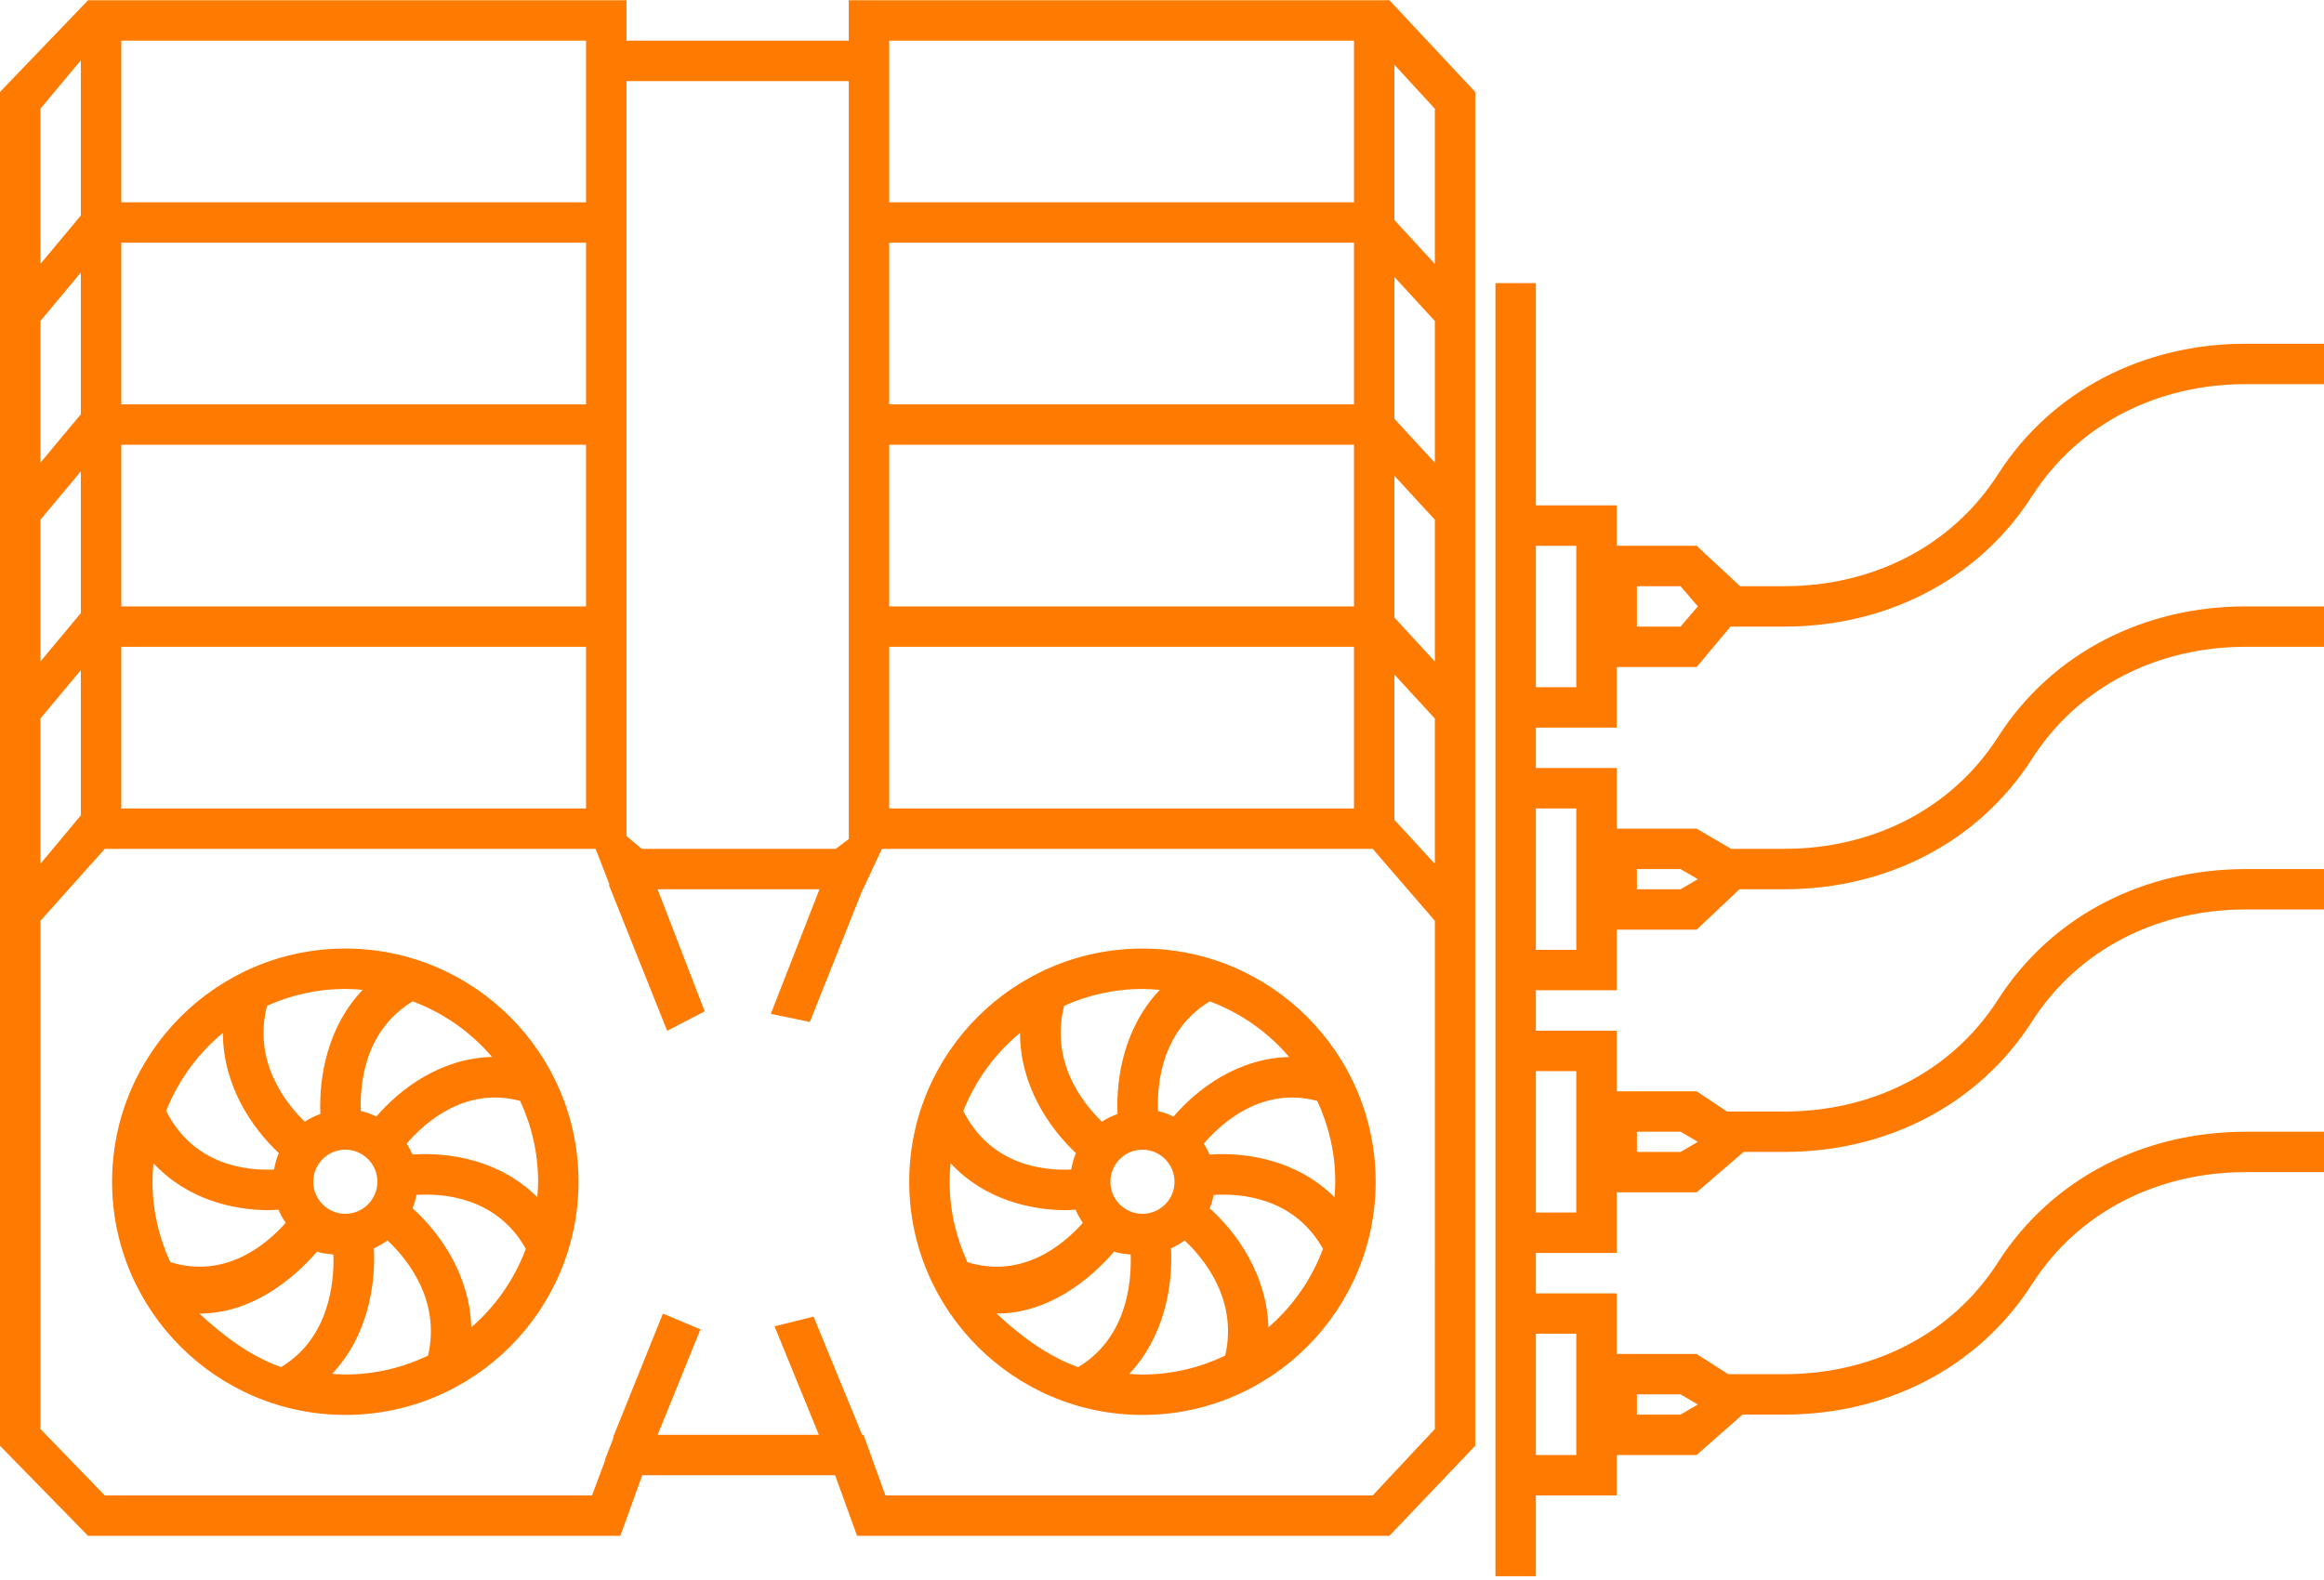
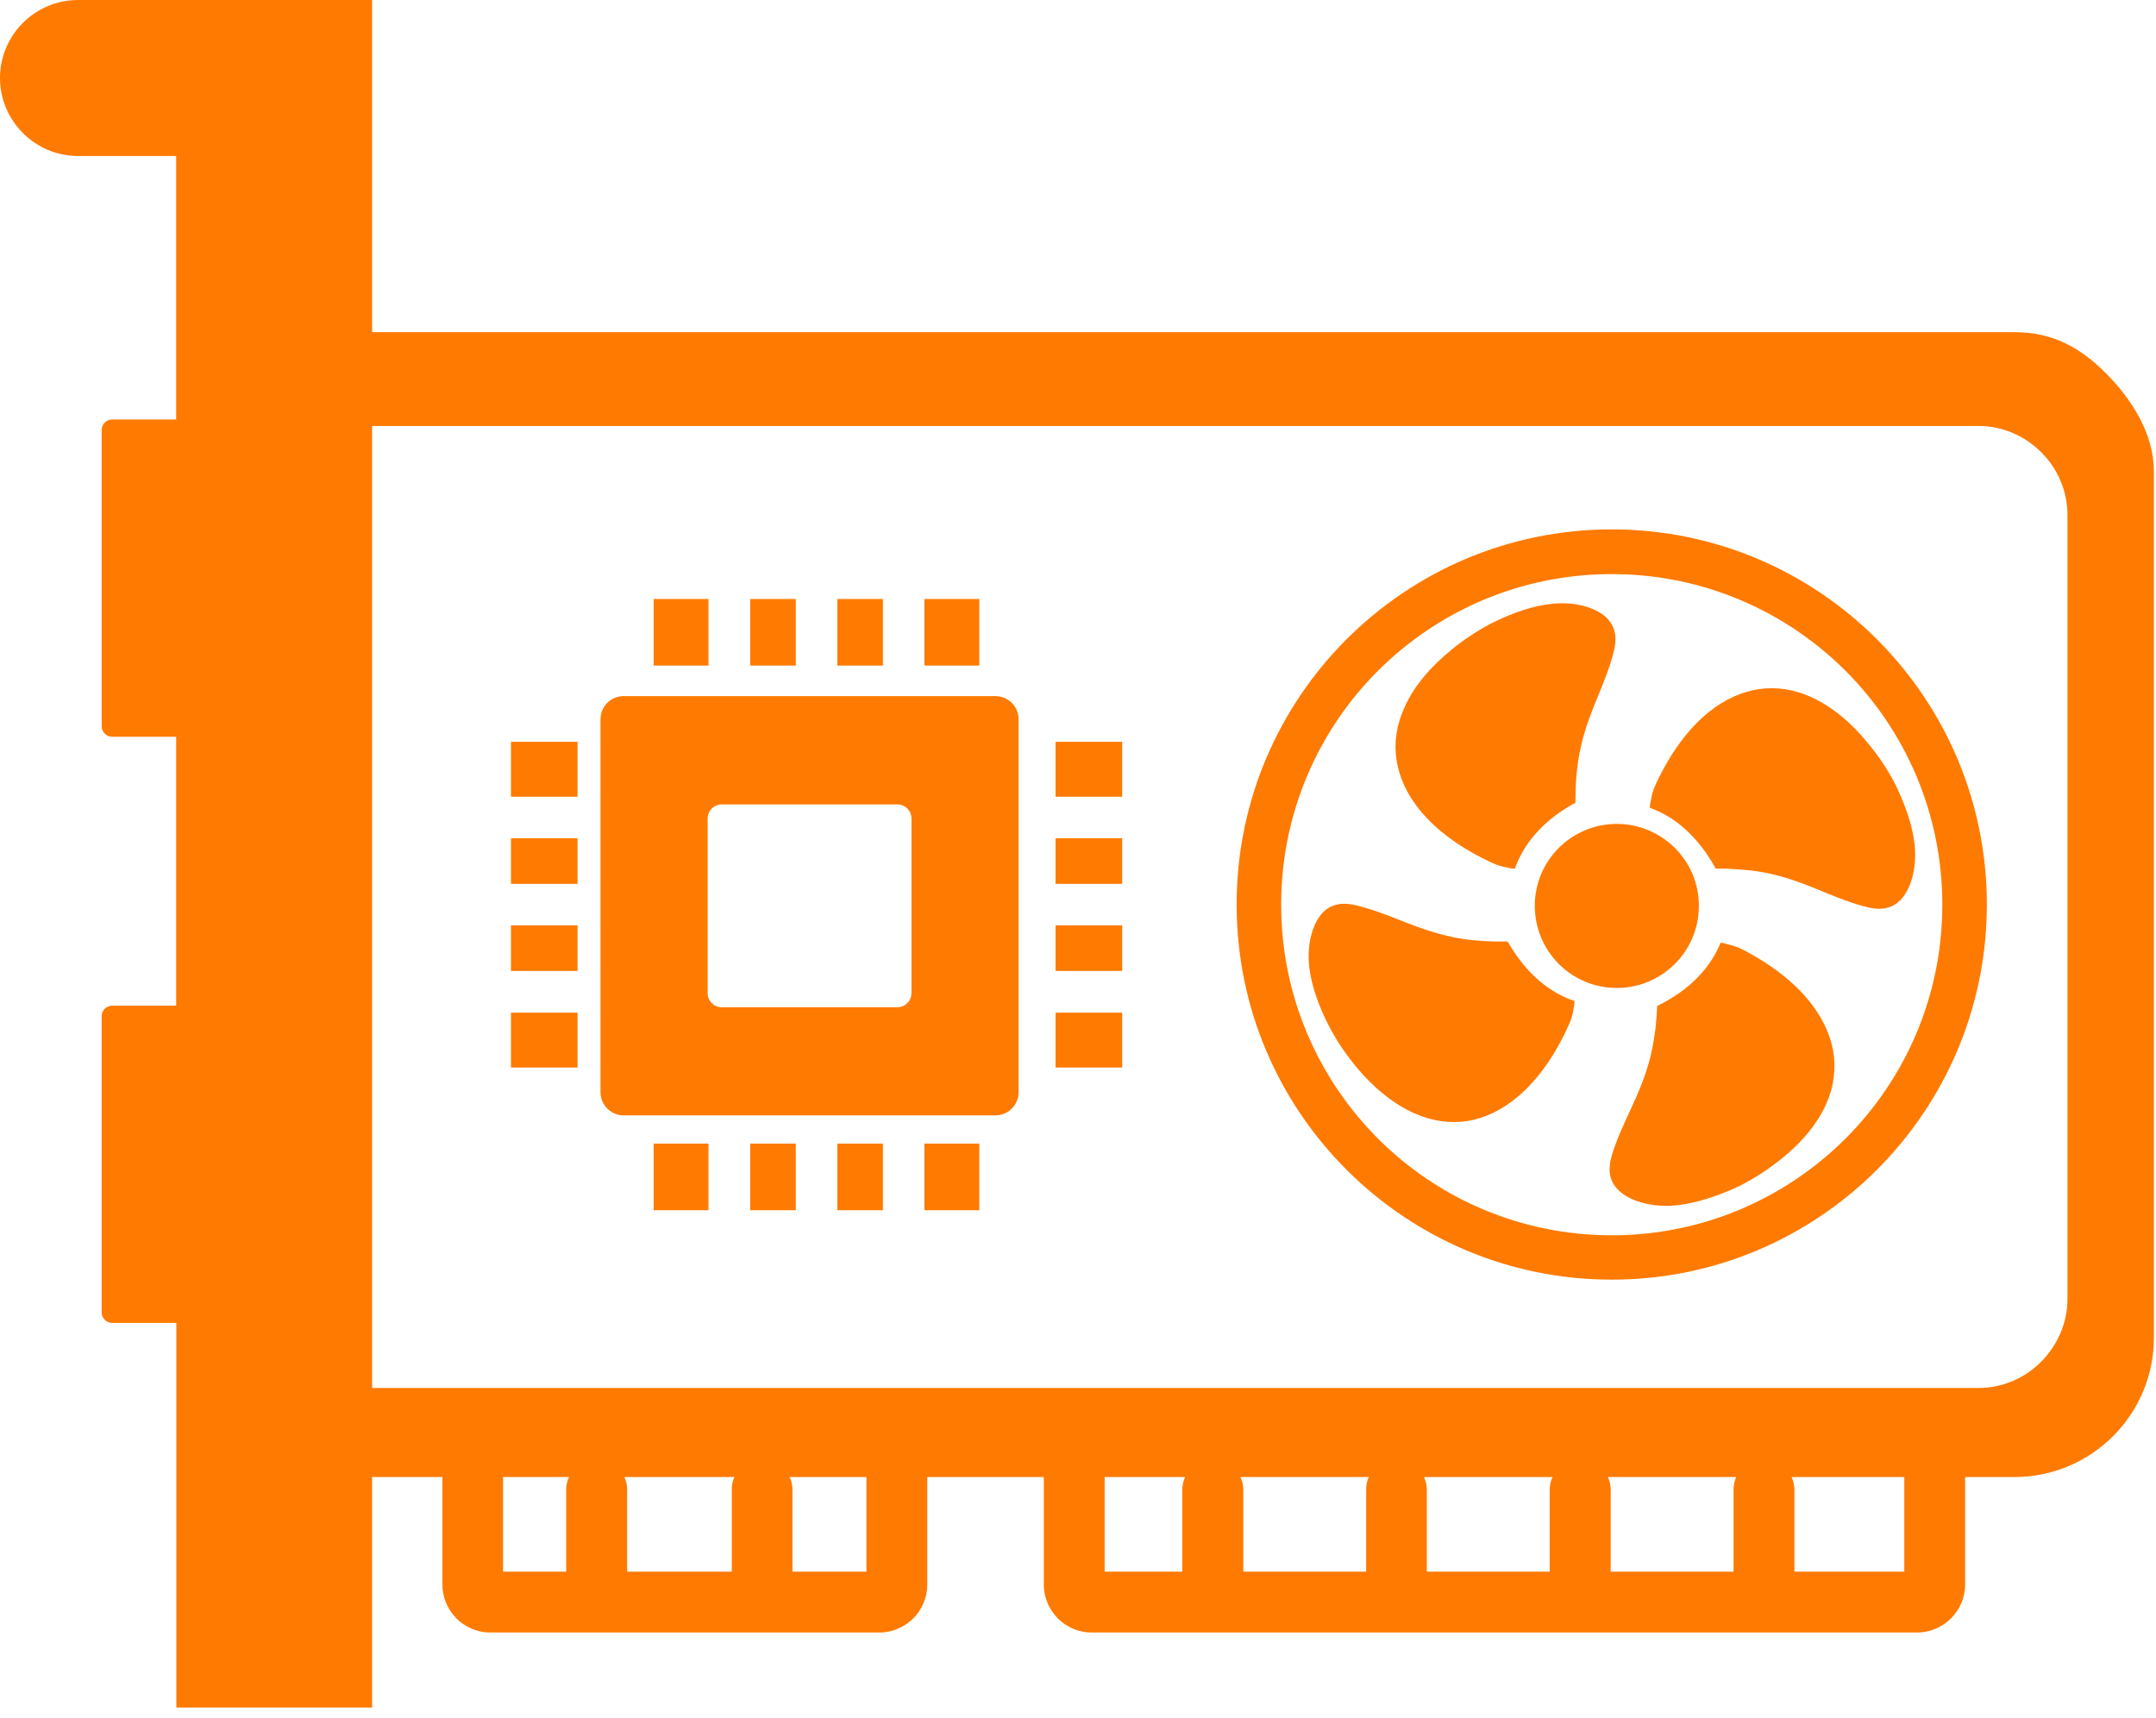
- <svg xmlns="http://www.w3.org/2000/svg" width="253" height="172" viewBox="0 0 253 172" fill="none">
-   <path fill-rule="evenodd" clip-rule="evenodd" d="M51.305 144.53C51.14 138.781 47.853 134.205 44.916 131.569C45.101 131.1 45.244 130.615 45.338 130.109C48.296 129.92 54.103 130.37 57.243 135.981C56.001 139.312 53.945 142.241 51.305 144.53V144.53ZM36.156 149.592C40.017 145.503 40.908 139.962 40.7 135.923C41.231 135.694 41.72 135.399 42.184 135.065C44.385 137.137 47.978 141.59 46.602 147.605C43.867 148.912 40.821 149.664 37.593 149.664C37.106 149.664 36.632 149.625 36.156 149.592L36.156 149.592ZM21.706 143.029H21.71C27.365 143.029 31.861 139.344 34.517 136.28C35.078 136.517 35.676 136.499 36.294 136.604C36.403 139.806 35.765 145.755 30.588 148.86C27.116 147.626 24.065 145.23 21.706 143.029L21.706 143.029ZM24.266 112.471C24.271 118.209 27.427 122.813 30.351 125.557C30.107 126.121 29.943 126.722 29.835 127.345C26.698 127.486 21.047 126.824 18.088 120.967C19.408 117.637 21.541 114.714 24.266 112.471L24.266 112.471ZM39.481 107.781C35.644 111.806 34.709 117.258 34.876 121.295C34.277 121.518 33.701 121.783 33.18 122.138C30.924 119.944 27.55 115.472 29.072 109.51C31.68 108.345 34.557 107.683 37.594 107.683C38.229 107.683 38.859 107.723 39.481 107.78L39.481 107.781ZM53.563 115.088C48.003 115.217 43.569 118.544 40.975 121.574C40.437 121.317 39.877 121.105 39.282 120.975C39.164 117.783 39.782 112.158 44.924 109.031C48.298 110.295 51.266 112.391 53.563 115.088L53.563 115.088ZM41.085 128.674C41.085 130.599 39.518 132.166 37.594 132.166C35.668 132.166 34.102 130.599 34.102 128.674C34.102 126.748 35.668 125.183 37.594 125.183C39.518 125.183 41.085 126.748 41.085 128.674ZM18.538 137.428C17.308 134.759 16.603 131.8 16.603 128.674C16.603 127.994 16.641 127.323 16.704 126.658C20.358 130.594 25.35 131.768 29.276 131.768C29.642 131.768 29.968 131.732 30.313 131.713C30.526 132.221 30.793 132.698 31.103 133.147C29.011 135.512 24.535 139.283 18.538 137.428L18.538 137.428ZM44.897 125.715C44.725 125.295 44.51 124.901 44.272 124.522C46.224 122.244 50.646 118.276 56.621 119.872C57.866 122.554 58.58 125.527 58.58 128.674C58.58 129.243 58.539 129.805 58.496 130.362C54.41 126.278 48.842 125.427 44.897 125.715L44.897 125.715ZM37.594 103.284C23.594 103.284 12.203 114.675 12.203 128.675C12.203 142.674 23.594 154.065 37.594 154.065C51.592 154.065 62.981 142.674 62.981 128.675C62.981 114.675 51.592 103.284 37.594 103.284" fill="#FF7A00" />
-   <path fill-rule="evenodd" clip-rule="evenodd" d="M138.084 144.533C137.919 138.781 134.632 134.206 131.695 131.57C131.88 131.104 132.023 130.615 132.117 130.11C135.074 129.922 140.885 130.374 144.022 135.983C142.781 139.314 140.724 142.245 138.084 144.533V144.533ZM122.932 149.595C126.795 145.503 127.688 139.963 127.482 135.924C128.01 135.698 128.5 135.4 128.962 135.068C131.164 137.138 134.757 141.591 133.38 147.607C130.645 148.913 127.598 149.668 124.371 149.668C123.885 149.668 123.409 149.628 122.932 149.594L122.932 149.595ZM108.485 143.029H108.489C114.144 143.029 118.64 139.347 121.296 136.281C121.861 136.519 122.463 136.505 123.086 136.606C123.209 139.812 122.585 145.743 117.367 148.862C113.896 147.628 110.846 145.23 108.485 143.029L108.485 143.029ZM111.043 112.474C111.05 118.212 114.206 122.815 117.128 125.558C116.884 126.123 116.722 126.725 116.614 127.348C113.477 127.489 107.826 126.827 104.866 120.971C106.187 117.639 108.32 114.718 111.043 112.474L111.043 112.474ZM126.259 107.781C122.423 111.808 121.487 117.261 121.655 121.298C121.056 121.518 120.48 121.787 119.958 122.138C117.703 119.946 114.329 115.474 115.851 109.512C118.459 108.346 121.336 107.686 124.371 107.686C125.008 107.686 125.636 107.726 126.259 107.781L126.259 107.781ZM140.343 115.092C134.782 115.217 130.346 118.545 127.753 121.577C127.216 121.319 126.656 121.109 126.061 120.976C125.943 117.787 126.561 112.159 131.701 109.033C135.077 110.298 138.045 112.395 140.343 115.092L140.343 115.092ZM127.863 128.676C127.863 130.602 126.297 132.168 124.371 132.168C122.447 132.168 120.88 130.602 120.88 128.676C120.88 126.752 122.447 125.185 124.371 125.185C126.297 125.185 127.863 126.752 127.863 128.676ZM105.317 137.431C104.087 134.761 103.381 131.804 103.381 128.676C103.381 127.997 103.418 127.324 103.483 126.659C107.137 130.595 112.129 131.768 116.055 131.768C116.421 131.768 116.746 131.733 117.092 131.715C117.305 132.223 117.572 132.7 117.881 133.149C115.789 135.513 111.314 139.285 105.317 137.431L105.317 137.431ZM131.676 125.717C131.504 125.298 131.288 124.904 131.05 124.523C133.002 122.246 137.423 118.277 143.401 119.875C144.646 122.555 145.362 125.531 145.362 128.677C145.362 129.247 145.32 129.806 145.276 130.364C141.19 126.28 135.622 125.428 131.676 125.718L131.676 125.717ZM124.371 103.287C110.373 103.287 98.981 114.679 98.981 128.677C98.981 142.675 110.373 154.068 124.371 154.068C138.369 154.068 149.761 142.675 149.761 128.677C149.761 114.679 138.369 103.287 124.371 103.287Z" fill="#FF7A00" />
-   <path fill-rule="evenodd" clip-rule="evenodd" d="M167.201 74.828H171.6V59.428H167.201V74.828ZM167.201 103.429H171.6V88.029H167.201V103.429ZM178.2 94.629H182.95L184.836 95.73L182.95 96.829H178.2V94.629ZM167.201 132.029H171.6V116.629H167.201V132.029ZM178.2 123.229H182.95L184.836 124.332L182.95 125.429H178.2V123.229ZM167.201 158.429H171.6V145.23H167.201V158.429ZM178.2 151.829H182.95L184.836 152.93L182.95 154.03H178.2V151.829ZM178.2 63.828H182.95L184.836 66.028L182.95 68.228H178.2V63.828ZM176.001 79.228V72.628H184.703L188.391 68.227H194.256C205.219 68.227 215.298 63.248 221.217 54.016C226.318 46.055 235.014 41.827 244.472 41.827H253.001V37.428H244.472C233.506 37.428 223.428 42.41 217.513 51.639C212.406 59.603 203.714 63.828 194.256 63.828H189.434L184.703 59.427H176.001V55.028H167.201V30.828H162.8V171.629H167.201V162.829H176.001V158.429H184.703L189.691 154.029H194.256C205.221 154.029 215.299 149.048 221.217 139.816C226.318 131.855 235.014 127.629 244.472 127.629H253.001V123.229H244.472C233.506 123.229 223.428 128.211 217.513 137.44C212.409 145.404 203.714 149.628 194.256 149.628H188.134L184.703 147.429H176.001V140.828H167.2V136.429H176.001V129.829H184.703L189.814 125.428H194.256C205.218 125.428 215.298 120.45 221.217 111.217C226.321 103.253 235.014 99.028 244.472 99.028H253.001V94.629H244.472C233.509 94.629 223.43 99.61 217.513 108.84C212.406 116.804 203.713 121.029 194.256 121.029H188.01L184.703 118.828H176.001V112.229H167.201V107.828H176.001V101.228H184.703L189.364 96.828H194.256C205.219 96.828 215.299 91.847 221.218 82.617C226.318 74.654 235.011 70.428 244.472 70.428H253.001V66.028H244.472C233.506 66.028 223.429 71.011 217.513 80.242C212.409 88.204 203.714 92.427 194.256 92.427H188.462L184.704 90.228H176.001V83.627H167.201V79.228L176.001 79.228Z" fill="#FF7A00" />
-   <path fill-rule="evenodd" clip-rule="evenodd" d="M156.202 28.739L151.801 23.956V7.054L156.202 11.838V28.739ZM151.801 89.271V73.451L156.202 78.236V94.054L151.801 89.271ZM156.202 155.6L149.438 162.83H96.391L94.004 156.23H93.853L88.568 143.362L84.317 144.417L89.144 156.23H71.595L76.253 144.747L72.167 143.032L66.851 156.23H66.841L66.724 156.704L65.83 159.015L65.904 158.935L64.451 162.83H11.408L4.404 155.6V100.265L11.408 92.428H64.838L66.336 96.281L66.295 96.375L72.629 112.243L76.715 110.122L71.588 96.829H89.213L83.914 110.393L88.163 111.277L93.924 96.828H93.944L96.009 92.427H149.439L156.204 100.265L156.202 155.6ZM4.402 78.236L8.802 72.963V88.781L4.402 94.055V78.236ZM8.802 6.565V23.465L4.402 28.739V11.838L8.802 6.565ZM13.202 22.029H63.802V4.429H13.202V22.029ZM13.202 88.029H63.802V70.43H13.202V88.029ZM4.402 56.593L8.802 51.32V66.753L4.402 72.026V56.593ZM13.202 44.028H63.802V26.428H13.202V44.028ZM13.202 66.028H63.802V48.429H13.202V66.028ZM4.402 34.95L8.802 29.675V45.109L4.402 50.383V34.95ZM92.403 8.828V91.357L90.98 92.428H69.866L68.203 91.029V8.83L92.403 8.828ZM96.802 22.029H147.402V4.429H96.802V22.029ZM156.203 50.383L151.802 45.599V30.167L156.203 34.95V50.383ZM151.802 51.81L156.203 56.593V72.026L151.802 67.241V51.81ZM96.8 88.029H147.4V70.429H96.8V88.029ZM96.8 44.028H147.4V26.428H96.8V44.028ZM96.8 66.029H147.4V48.429H96.8V66.029ZM96.218 0.028H92.401V4.429H68.201V0.028H9.584L-0.001 10.013V157.425L9.584 167.229H67.532L69.921 160.628H90.913L93.302 167.229H151.254L160.598 157.425V10.013L151.254 0.028H96.218Z" fill="#FF7A00" />
+ <svg xmlns="http://www.w3.org/2000/svg" width="123" height="98" viewBox="0 0 123 98" fill="none">
+   <path fill-rule="evenodd" clip-rule="evenodd" d="M10.06 0H21.23V18.95H114.94C117.12 18.95 118.69 19.84 120.13 21.28C121.57 22.72 122.88 24.71 122.88 26.89V76.32C122.88 78.5 121.99 80.49 120.55 81.93C119.12 83.36 117.12 84.26 114.94 84.26H112.11V90.4C112.11 91.14 111.8 91.82 111.31 92.32L111.3 92.33C110.8 92.82 110.12 93.13 109.38 93.13H62.28C61.53 93.13 60.85 92.82 60.35 92.33C60.3 92.28 60.25 92.22 60.21 92.17C59.8 91.69 59.55 91.07 59.55 90.4V84.26H52.9V90.4C52.9 91.15 52.59 91.83 52.1 92.33C52.05 92.38 51.99 92.43 51.94 92.47C51.46 92.88 50.84 93.13 50.17 93.13H27.97C27.22 93.13 26.54 92.82 26.04 92.33C25.99 92.28 25.94 92.22 25.9 92.17C25.49 91.69 25.24 91.07 25.24 90.4V84.26H21.23V97.41H10.06V75.47H6.4C6.07 75.47 5.8 75.2 5.8 74.87V57.97C5.8 57.64 6.07 57.37 6.4 57.37H10.05V42.03H6.4C6.07 42.03 5.8 41.76 5.8 41.43V24.53C5.8 24.2 6.07 23.93 6.4 23.93H10.05V8.9H4.45C2.01 8.9 0 6.9 0 4.45C0 2 2 0 4.45 0H10.06ZM37.29 69.04H40.42V65.24H37.29V69.04ZM91.95 30.2C97.86 30.2 103.21 32.6 107.08 36.47C110.95 40.34 113.35 45.69 113.35 51.6C113.35 57.51 110.95 62.86 107.08 66.73C103.21 70.6 97.86 73 91.95 73C86.04 73 80.69 70.6 76.82 66.73C72.95 62.86 70.55 57.51 70.55 51.6C70.55 45.69 72.95 40.34 76.82 36.47C80.69 32.6 86.04 30.2 91.95 30.2ZM105.29 38.27C101.88 34.86 97.16 32.75 91.95 32.75C86.74 32.75 82.03 34.86 78.61 38.27C75.2 41.68 73.09 46.4 73.09 51.61C73.09 56.82 75.2 61.53 78.61 64.95C82.02 68.36 86.74 70.47 91.95 70.47C97.16 70.47 101.87 68.36 105.29 64.95C108.7 61.54 110.81 56.82 110.81 51.61C110.81 46.4 108.7 41.68 105.29 38.27ZM98.16 53.78C97.86 54.51 97.43 55.17 96.85 55.76C96.24 56.39 95.47 56.93 94.54 57.39C94.53 57.64 94.52 57.87 94.5 58.1C94.47 58.5 94.42 58.91 94.35 59.33C94.08 61.01 93.51 62.25 92.94 63.48C92.57 64.28 92.2 65.08 91.94 65.96C91.85 66.28 91.82 66.56 91.83 66.82C91.86 67.26 92.04 67.61 92.33 67.89C92.65 68.21 93.11 68.44 93.61 68.59C94.17 68.75 94.79 68.82 95.39 68.78C95.91 68.75 96.46 68.64 96.99 68.5C97.54 68.35 98.07 68.16 98.58 67.95C99.05 67.76 99.49 67.54 99.91 67.29C100.34 67.04 100.76 66.77 101.16 66.47C102.51 65.48 103.46 64.4 104.02 63.32C104.54 62.33 104.73 61.31 104.63 60.32C104.53 59.32 104.13 58.34 103.44 57.4C102.56 56.2 101.22 55.11 99.46 54.19C99.17 54.04 98.86 53.93 98.55 53.87C98.42 53.81 98.29 53.79 98.16 53.78ZM94.12 46.08C94.86 46.35 95.54 46.75 96.15 47.31C96.81 47.9 97.38 48.64 97.88 49.55C98.11 49.55 98.35 49.55 98.59 49.56C99.02 49.58 99.43 49.61 99.83 49.65C101.51 49.84 102.78 50.36 104.04 50.88C104.85 51.21 105.65 51.54 106.57 51.76C106.58 51.76 106.59 51.76 106.6 51.77C106.91 51.84 107.18 51.86 107.43 51.83C107.87 51.78 108.21 51.58 108.48 51.28C108.78 50.94 108.99 50.48 109.12 49.96C109.26 49.39 109.29 48.77 109.23 48.18C109.17 47.65 109.05 47.12 108.88 46.59C108.7 46.05 108.49 45.52 108.26 45.02C108.05 44.57 107.8 44.13 107.54 43.72C107.28 43.31 106.98 42.91 106.66 42.51C105.61 41.2 104.5 40.31 103.38 39.79C102.36 39.32 101.34 39.17 100.35 39.31C99.36 39.46 98.39 39.9 97.49 40.62C96.33 41.55 95.3 42.94 94.46 44.74C94.32 45.04 94.23 45.35 94.18 45.67C94.15 45.81 94.13 45.94 94.12 46.08ZM86.42 49.56C86.68 48.82 87.09 48.14 87.64 47.52C88.22 46.87 88.97 46.29 89.88 45.79C89.88 45.55 89.88 45.32 89.89 45.08C89.9 44.66 89.93 44.24 89.98 43.84C90.17 42.15 90.68 40.89 91.2 39.63C91.53 38.81 91.87 37.99 92.08 37.1C92.16 36.78 92.18 36.49 92.15 36.24C92.1 35.81 91.9 35.46 91.6 35.19C91.26 34.89 90.8 34.68 90.28 34.55C89.71 34.41 89.09 34.38 88.5 34.45C87.97 34.51 87.43 34.63 86.91 34.8C86.38 34.97 85.85 35.19 85.35 35.43C84.9 35.64 84.47 35.89 84.05 36.16C83.63 36.43 83.23 36.72 82.85 37.03C81.54 38.09 80.65 39.2 80.14 40.32C79.67 41.34 79.52 42.36 79.67 43.34C79.82 44.33 80.26 45.3 80.99 46.2C81.92 47.35 83.32 48.39 85.12 49.22C85.42 49.36 85.73 49.45 86.05 49.5C86.16 49.54 86.29 49.55 86.42 49.56ZM95.55 48.37C94.7 47.53 93.53 47 92.24 47C90.95 47 89.77 47.53 88.93 48.37C88.08 49.22 87.56 50.39 87.56 51.68C87.56 52.97 88.09 54.15 88.93 54.99C89.78 55.84 90.95 56.36 92.24 56.36C93.53 56.36 94.71 55.83 95.55 54.99C96.4 54.14 96.92 52.97 96.92 51.68C96.93 50.4 96.4 49.22 95.55 48.37ZM89.83 57.11C89.09 56.85 88.4 56.46 87.78 55.92C87.11 55.34 86.53 54.61 86.01 53.71C85.78 53.71 85.54 53.71 85.3 53.71C84.89 53.7 84.47 53.68 84.07 53.64C82.38 53.47 81.1 52.98 79.84 52.48C79.02 52.16 78.2 51.84 77.3 51.63C76.98 51.56 76.69 51.54 76.44 51.57C76 51.63 75.66 51.83 75.4 52.13C75.11 52.47 74.9 52.94 74.78 53.45C74.65 54.02 74.63 54.64 74.7 55.23C74.77 55.76 74.9 56.29 75.08 56.81C75.26 57.36 75.49 57.88 75.73 58.36C75.95 58.8 76.2 59.23 76.47 59.65C76.75 60.07 77.05 60.47 77.36 60.85C78.43 62.13 79.56 63.01 80.69 63.51C81.72 63.97 82.74 64.1 83.72 63.95C84.71 63.79 85.67 63.33 86.56 62.59C87.7 61.64 88.71 60.24 89.52 58.42C89.66 58.12 89.74 57.8 89.78 57.49C89.81 57.37 89.82 57.24 89.83 57.11ZM35.58 39.71H56.79C57.52 39.71 58.11 40.3 58.11 41.03V62.31C58.11 63.04 57.51 63.63 56.79 63.63H35.58C34.85 63.63 34.26 63.03 34.26 62.31V41.03C34.26 40.3 34.85 39.71 35.58 39.71ZM41.17 45.89H51.2C51.64 45.89 52 46.25 52 46.69V56.66C52 57.1 51.64 57.46 51.2 57.46H41.17C40.73 57.46 40.37 57.1 40.37 56.66V46.69C40.37 46.25 40.73 45.89 41.17 45.89ZM64.02 52.79V55.39H60.22V52.79H64.02ZM64.02 47.82V50.42H60.22V47.82H64.02ZM64.02 57.77V60.9H60.22V57.77H64.02ZM64.02 42.32V45.45H60.22V42.32H64.02ZM29.15 52.79V55.39H32.95V52.79H29.15ZM29.15 47.82V50.42H32.95V47.82H29.15ZM29.15 57.77V60.9H32.95V57.77H29.15ZM29.15 42.32V45.45H32.95V42.32H29.15ZM47.77 34.17H50.37V37.97H47.77V34.17ZM42.8 34.17H45.4V37.97H42.8V34.17ZM52.74 34.17H55.87V37.97H52.74V34.17ZM37.29 34.17H40.42V37.97H37.29V34.17ZM47.77 69.04H50.37V65.24H47.77V69.04ZM42.8 69.04H45.4V65.24H42.8V69.04ZM52.74 69.04H55.87V65.24H52.74V69.04ZM21.23 24.3V79.18H112.86C114.26 79.18 115.53 78.61 116.45 77.68C117.37 76.75 117.95 75.48 117.95 74.09V29.39C117.95 27.99 117.38 26.72 116.45 25.8C115.54 24.88 114.26 24.3 112.87 24.3H21.23ZM108.64 84.26H102.21C102.31 84.48 102.37 84.72 102.37 84.98V89.66H108.64V84.26ZM99.05 84.26H91.73C91.83 84.48 91.89 84.72 91.89 84.98V89.66H98.9V84.98C98.9 84.73 98.95 84.48 99.05 84.26ZM88.57 84.26H81.24C81.34 84.48 81.4 84.72 81.4 84.98V89.66H88.41V84.98C88.41 84.73 88.47 84.48 88.57 84.26ZM78.09 84.26H70.77C70.87 84.48 70.93 84.72 70.93 84.98V89.66H77.94V84.98C77.93 84.73 77.99 84.48 78.09 84.26ZM67.61 84.26H63.02V89.66H67.45V84.98C67.45 84.73 67.51 84.48 67.61 84.26ZM49.43 84.26H45.05C45.15 84.48 45.21 84.72 45.21 84.98V89.66H49.43V84.26V84.26ZM41.9 84.26H35.62C35.72 84.48 35.78 84.72 35.78 84.98V89.66H41.75V84.98C41.74 84.73 41.8 84.48 41.9 84.26ZM32.46 84.26H28.7V89.66H32.3V84.98C32.3 84.73 32.36 84.48 32.46 84.26Z" fill="#FF7A00" />
</svg>
